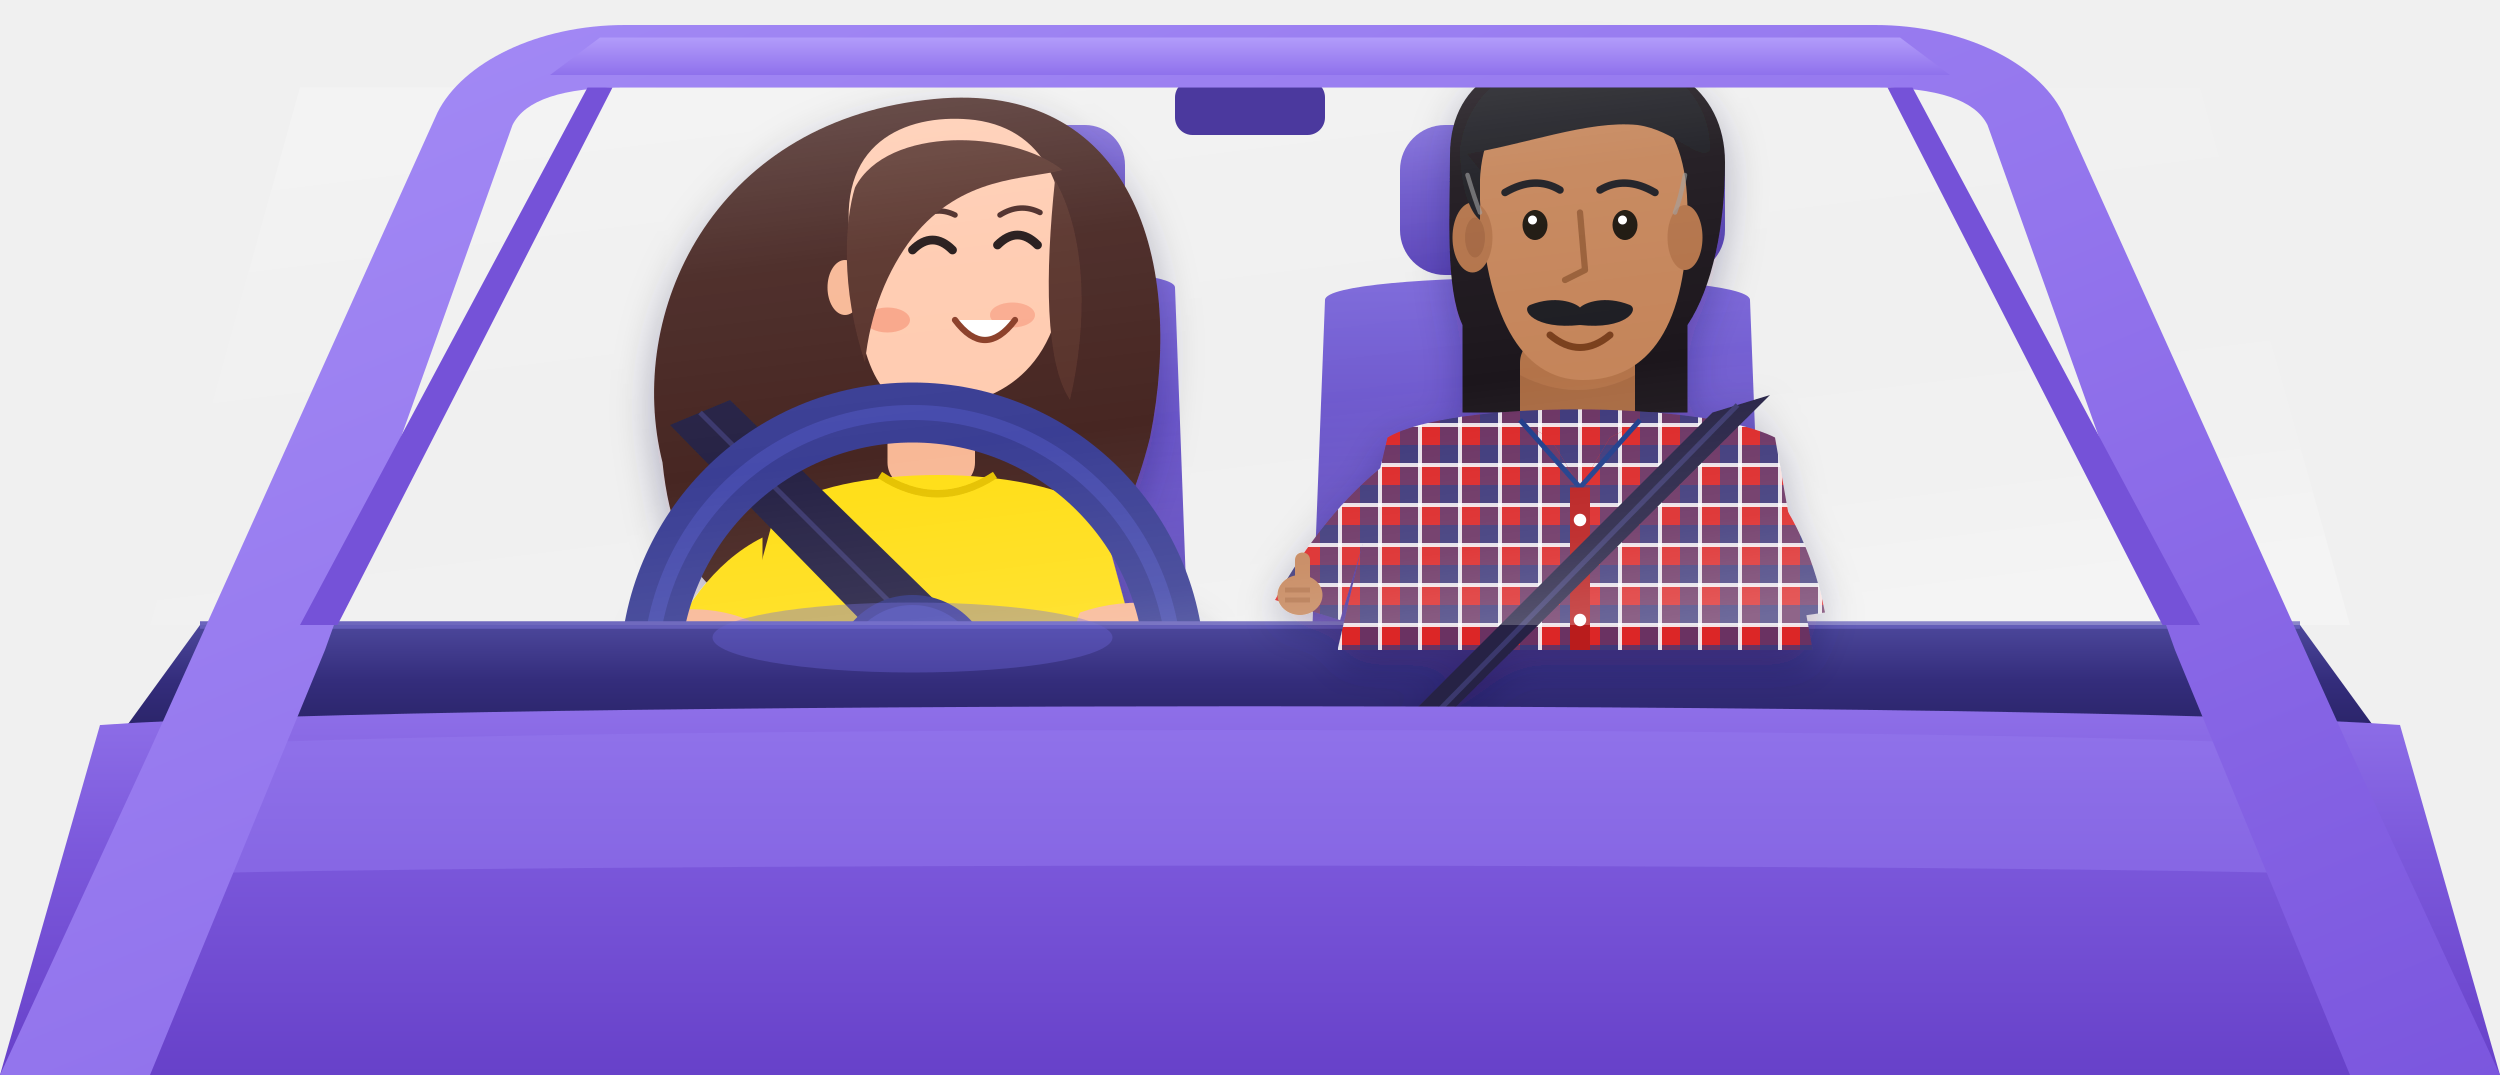
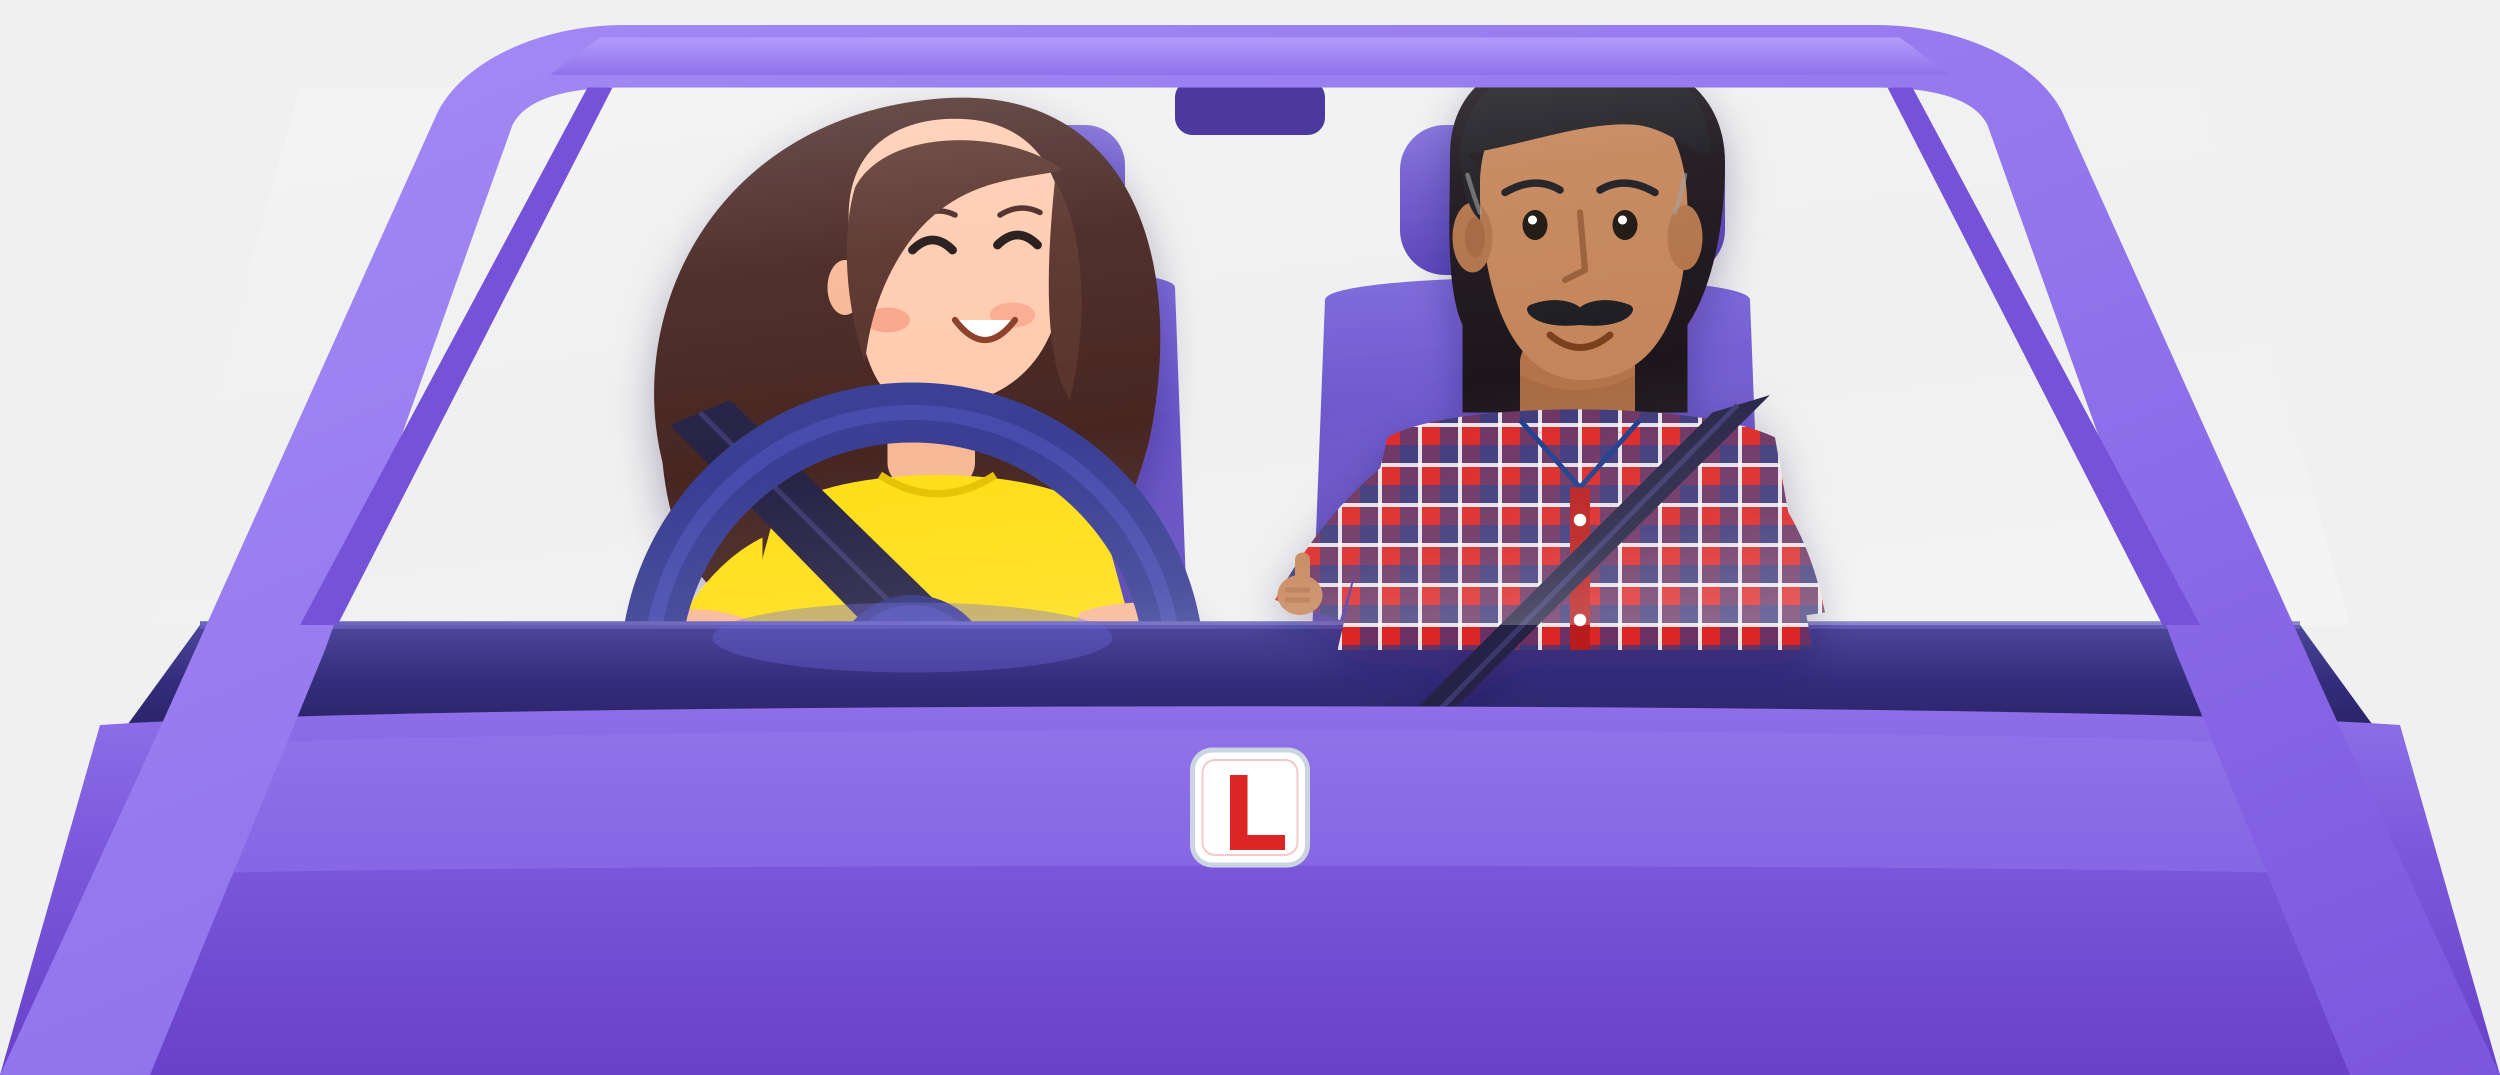
<svg xmlns="http://www.w3.org/2000/svg" viewBox="0 190 1000 430" width="1000" height="430" fill="none">
  <defs>
    <linearGradient id="c3Pillar" x1="0%" y1="0%" x2="100%" y2="100%">
      <stop offset="0%" stop-color="#A58DF6" />
      <stop offset="50%" stop-color="#9375ED" />
      <stop offset="100%" stop-color="#7B56DE" />
    </linearGradient>
    <linearGradient id="c3Roof" x1="0%" y1="0%" x2="0%" y2="100%">
      <stop offset="0%" stop-color="#B29CFA" />
      <stop offset="100%" stop-color="#8F71EC" />
    </linearGradient>
    <linearGradient id="c3Hood" x1="0%" y1="0%" x2="0%" y2="100%">
      <stop offset="0%" stop-color="#8E6FE8" />
      <stop offset="40%" stop-color="#7B58DB" />
      <stop offset="100%" stop-color="#6741C9" />
    </linearGradient>
    <linearGradient id="c3Dash" x1="0%" y1="0%" x2="0%" y2="100%">
      <stop offset="0%" stop-color="#4C479B" />
      <stop offset="40%" stop-color="#342D7C" />
      <stop offset="100%" stop-color="#241E5C" />
    </linearGradient>
    <linearGradient id="c3Seat" x1="0%" y1="0%" x2="0%" y2="100%">
      <stop offset="0%" stop-color="#7C68DA" />
      <stop offset="100%" stop-color="#5842B8" />
    </linearGradient>
    <linearGradient id="c3HudGlass" x1="0%" y1="0%" x2="100%" y2="100%">
      <stop offset="0%" stop-color="#FFFFFF" stop-opacity="0.85" />
      <stop offset="40%" stop-color="#EAE6FF" stop-opacity="0.70" />
      <stop offset="100%" stop-color="#D6CEF8" stop-opacity="0.55" />
    </linearGradient>
    <linearGradient id="c3WindshieldSheen" x1="20%" y1="0%" x2="70%" y2="100%">
      <stop offset="0%" stop-color="#FFFFFF" stop-opacity="0.22" />
      <stop offset="30%" stop-color="#FFFFFF" stop-opacity="0.05" />
      <stop offset="60%" stop-color="#FFFFFF" stop-opacity="0" />
      <stop offset="85%" stop-color="#FFFFFF" stop-opacity="0.10" />
      <stop offset="100%" stop-color="#FFFFFF" stop-opacity="0.25" />
    </linearGradient>
    <filter id="c3DriverShadow" x="-10%" y="-10%" width="120%" height="120%">
      <feDropShadow dx="0" dy="6" stdDeviation="8" flood-color="#1A1344" flood-opacity="0.3" />
    </filter>
    <filter id="c3HudShadow" x="-20%" y="-20%" width="140%" height="140%">
      <feDropShadow dx="0" dy="8" stdDeviation="12" flood-color="#201850" flood-opacity="0.25" />
    </filter>
    <pattern id="checkShirt" width="16" height="16" patternUnits="userSpaceOnUse">
      <rect width="16" height="16" fill="#DC2626" />
      <rect x="0" y="0" width="8" height="16" fill="#1E3A8A" opacity="0.6" />
      <rect x="0" y="0" width="16" height="8" fill="#1E3A8A" opacity="0.6" />
      <line x1="8" y1="0" x2="8" y2="16" stroke="#FFFFFF" stroke-width="1.6" opacity="0.85" />
      <line x1="0" y1="8" x2="16" y2="8" stroke="#FFFFFF" stroke-width="1.6" opacity="0.85" />
    </pattern>
  </defs>
  <g fill="url(#c3Seat)">
    <rect x="365" y="240" width="85" height="55" rx="16" />
    <rect x="395" y="290" width="25" height="20" fill="#4B399E" />
    <path d="M345 305 C345 295 470 295 470 305 L475 440 L340 440 Z" />
    <rect x="560" y="240" width="130" height="60" rx="18" />
    <rect x="612" y="295" width="26" height="20" fill="#4B399E" />
    <path d="M530 310 C530 298 700 298 700 310 L705 440 L525 440 Z" />
  </g>
  <g id="driver-cruising" filter="url(#c3DriverShadow)">
    <path d="M265 375 C250 315 285 240 370 230 C450 220 475 290 460 365 C450 405 430 435 410 435 C375 435 365 405 330 425 C295 445 270 425 265 375 Z" fill="#472621" />
    <path d="M435 290 Q 470 295 455 330" stroke="#472621" stroke-width="6" stroke-linecap="round" fill="none" />
    <rect x="355" y="340" width="35" height="45" rx="10" fill="#F8B896" />
    <ellipse cx="338" cy="305" rx="7" ry="11" fill="#F8B896" />
    <path d="M340 285 C335 245 365 235 390 238 C420 242 430 270 425 305 C420 345 390 355 365 352 C345 350 342 315 340 285 Z" fill="#FFCBB0" />
    <ellipse cx="355" cy="318" rx="9" ry="5" fill="#F79679" opacity="0.7" />
    <ellipse cx="405" cy="316" rx="9" ry="5" fill="#F79679" opacity="0.6" />
    <path d="M365 290 Q 373 282 381 290" stroke="#201515" stroke-width="3.5" stroke-linecap="round" fill="none" />
    <path d="M399 288 Q 407 280 415 288" stroke="#201515" stroke-width="3.5" stroke-linecap="round" fill="none" />
    <path d="M366 278 Q 374 272 382 276" stroke="#472621" stroke-width="2.2" stroke-linecap="round" fill="none" />
    <path d="M400 276 Q 408 271 416 275" stroke="#472621" stroke-width="2.2" stroke-linecap="round" fill="none" />
    <path d="M382 318 Q 394 334 406 318 Z" fill="#FFFFFF" />
    <path d="M382 318 Q 394 334 406 318" stroke="#8A3D28" stroke-width="2.5" stroke-linecap="round" fill="none" />
    <path d="M342 265 C355 240 405 242 425 258 C410 262 385 260 365 285 C355 298 348 315 346 335 C336 305 338 278 342 265 Z" fill="#58312B" />
    <path d="M422 262 C435 285 435 320 428 350 C418 335 418 300 422 262 Z" fill="#58312B" />
    <path d="M310 395 C335 375 415 375 440 395 L 455 450 L 295 450 Z" fill="#FFDE17" />
    <path d="M352 380 Q 375 395 398 380" stroke="#E5C200" stroke-width="3" fill="none" />
    <polygon points="268,360 292,350 425,480 395,490" fill="#252445" />
    <line x1="280" y1="355" x2="410" y2="485" stroke="#3A386D" stroke-width="2" />
    <path d="M305 405 C285 415 272 435 264 455 C270 470 292 460 305 445 Z" fill="#FFDE17" />
    <path d="M264 435 C258 440 260 460 274 472 C288 478 312 470 314 455 C314 440 288 430 264 435 Z" fill="#F8B896" />
    <path d="M425 415 C442 425 458 440 464 460 C454 470 436 465 422 445 Z" fill="#FFDE17" />
    <path d="M432 435 C427 445 434 468 447 472 C467 476 484 460 482 445 C477 430 452 428 432 435 Z" fill="#F8B896" />
  </g>
  <g id="wheel">
    <circle cx="365" cy="460" r="105" stroke="#3A3E94" stroke-width="24" fill="none" />
    <circle cx="365" cy="460" r="105" stroke="#4F54BD" stroke-width="6" fill="none" opacity="0.6" />
    <circle cx="365" cy="460" r="32" fill="#2E317A" />
    <circle cx="365" cy="460" r="28" fill="#3D429F" />
    <path d="M272 478 L 335 465" stroke="#3A3E94" stroke-width="16" stroke-linecap="round" />
    <path d="M275 478 L 335 465" stroke="#FFDE17" stroke-width="5" stroke-linecap="round" />
    <path d="M458 478 L 395 465" stroke="#3A3E94" stroke-width="16" stroke-linecap="round" />
    <path d="M455 478 L 395 465" stroke="#FFDE17" stroke-width="5" stroke-linecap="round" />
    <path d="M365 492 L 365 565" stroke="#3A3E94" stroke-width="18" stroke-linecap="round" />
  </g>
  <g id="dash">
    <path d="M80 440 L 920 440 L 960 495 L 40 495 Z" fill="url(#c3Dash)" />
    <line x1="80" y1="440" x2="920" y2="440" stroke="#635DB8" stroke-width="3" />
    <ellipse cx="365" cy="445" rx="80" ry="14" fill="#6962D4" opacity="0.4" />
  </g>
  <g id="instructor-cruising" filter="url(#c3DriverShadow)">
    <path d="M580 252 C580 220 608 210 635 212 C665 210 690 225 690 255 C690 280 685 305 675 320 L675 355 L585 355 L585 320 C578 305 580 275 580 252 Z" fill="#1A181C" />
    <rect x="608" y="325" width="46" height="42" rx="10" fill="#B3734A" />
    <path d="M608 340 Q 631 352 654 340 L 654 365 L 608 365 Z" fill="#995E39" opacity="0.4" />
    <path d="M592 270 C590 230 615 225 632 225 C655 225 675 235 675 275 C675 320 660 342 633 342 C608 342 594 315 592 270 Z" fill="#C5855A" />
    <ellipse cx="589" cy="285" rx="8" ry="14" fill="#B3734A" />
    <ellipse cx="590" cy="285" rx="4" ry="8" fill="#995E39" opacity="0.6" />
    <ellipse cx="674" cy="285" rx="7" ry="13" fill="#B3734A" />
    <path d="M584 252 C585 225 612 210 635 210 C662 210 684 225 684 250 C680 255 670 242 655 240 C635 238 610 248 584 252 Z" fill="#1F1D22" />
    <path d="M584 248 C584 265 588 275 592 278 L592 258 Z" fill="#1F1D22" />
    <path d="M587 260 Q 590 270 592 275" stroke="#9E9E9E" stroke-width="1.8" stroke-linecap="round" opacity="0.6" />
    <path d="M674 260 Q 672 270 670 275" stroke="#9E9E9E" stroke-width="1.8" stroke-linecap="round" opacity="0.6" />
    <path d="M602 267 Q 614 260 624 266" stroke="#1F1D22" stroke-width="3" stroke-linecap="round" fill="none" />
    <path d="M640 266 Q 650 260 662 267" stroke="#1F1D22" stroke-width="3" stroke-linecap="round" fill="none" />
    <ellipse cx="614" cy="280" rx="5" ry="6" fill="#1B130E" />
    <circle cx="613" cy="278" r="1.8" fill="#FFFFFF" />
    <ellipse cx="650" cy="280" rx="5" ry="6" fill="#1B130E" />
    <circle cx="649" cy="278" r="1.8" fill="#FFFFFF" />
    <path d="M632 275 L 634 298 L 626 302" stroke="#995E39" stroke-width="2.5" stroke-linecap="round" stroke-linejoin="round" fill="none" />
    <path d="M612 312 C622 308 630 311 632 313 C634 311 642 308 652 312 C656 314 650 322 632 320 C614 322 608 314 612 312 Z" fill="#1F1D22" />
    <path d="M620 324 Q 632 334 644 324" stroke="#7A3F1F" stroke-width="2.8" stroke-linecap="round" fill="none" />
    <g id="instructor-shirt-cruising">
      <path d="M555 365 C580 350 680 350 710 365 L 725 450 L 535 450 Z" fill="url(#checkShirt)" />
      <polygon points="610,360 632,385 620,365" fill="#DC2626" />
      <polygon points="610,360 632,385 620,365" fill="url(#checkShirt)" />
      <polygon points="654,360 632,385 644,365" fill="#DC2626" />
      <polygon points="654,360 632,385 644,365" fill="url(#checkShirt)" />
      <path d="M608 358 L 632 385 L 656 358" stroke="#1E3A8A" stroke-width="2" fill="none" />
      <line x1="632" y1="385" x2="632" y2="450" stroke="#B91C1C" stroke-width="8" />
      <circle cx="632" cy="398" r="2.5" fill="#FFFFFF" />
      <circle cx="632" cy="418" r="2.5" fill="#FFFFFF" />
      <circle cx="632" cy="438" r="2.5" fill="#FFFFFF" />
      <path d="M555 375 C538 388 522 408 510 430 L 536 438 Z" fill="url(#checkShirt)" />
      <g transform="translate(506, 408)">
        <ellipse cx="14" cy="20" rx="9" ry="8" fill="#C5855A" />
        <path d="M12 18 L 12 6 C12 2 18 2 18 6 L 18 18 Z" fill="#C5855A" />
        <line x1="8" y1="18" x2="18" y2="18" stroke="#B3734A" stroke-width="2" />
        <line x1="8" y1="22" x2="18" y2="22" stroke="#B3734A" stroke-width="2" />
      </g>
      <path d="M700 375 C715 390 725 410 730 435 L 695 440 Z" fill="url(#checkShirt)" />
    </g>
    <polygon points="685,355 708,348 575,480 550,490" fill="#252445" />
    <line x1="695" y1="352" x2="565" y2="485" stroke="#3A386D" stroke-width="2" />
  </g>
  <g id="outer-frame">
    <polygon points="120,225 880,225 940,440 60,440" fill="url(#c3WindshieldSheen)" />
    <rect x="470" y="222" width="60" height="22" rx="7" fill="#4B399E" />
    <rect x="495" y="208" width="10" height="15" fill="#3A2D7C" />
    <path d="M40 480 C180 470 820 470 960 480 L 1000 620 L 0 620 Z" fill="url(#c3Hood)" />
    <path d="M80 488 C240 480 760 480 920 488 L 945 540 C800 535 200 535 55 540 Z" fill="#9377EE" opacity="0.5" />
+     <g id="learner-l-sticker">
+       <rect x="477" y="490" width="46" height="46" rx="8" fill="#FFFFFF" stroke="#CBD5E1" stroke-width="2" />
+       <rect x="479" y="492" width="42" height="42" rx="6" fill="#FFFFFF" />
+       <rect x="481" y="494" width="38" height="38" rx="5" fill="#FFFFFF" stroke="#DC2626" stroke-width="0.8" stroke-opacity="0.25" />
+       <path d="M492 500 L 499 500 L 499 524 L 514 524 L 514 530 L 492 530 Z" fill="#DC2626" />
+     </g>
    <path d="M0 620 L 60 490 L 175 235 C185 215 215 200 250 200 L 750 200 C785 200 815 215 825 235 L 940 490 L 1000 620 L 940 620 L 870 450 L 795 240 C790 230 775 225 750 225 L 250 225 C225 225 210 230 205 240 L 130 450 L 60 620 Z" fill="url(#c3Pillar)" />
    <path d="M220 220 L 780 220 L 760 205 L 240 205 Z" fill="url(#c3Roof)" />
    <polygon points="120,440 135,440 245,225 235,225" fill="#7552D8" />
    <polygon points="880,440 865,440 755,225 765,225" fill="#7552D8" />
  </g>
</svg>
